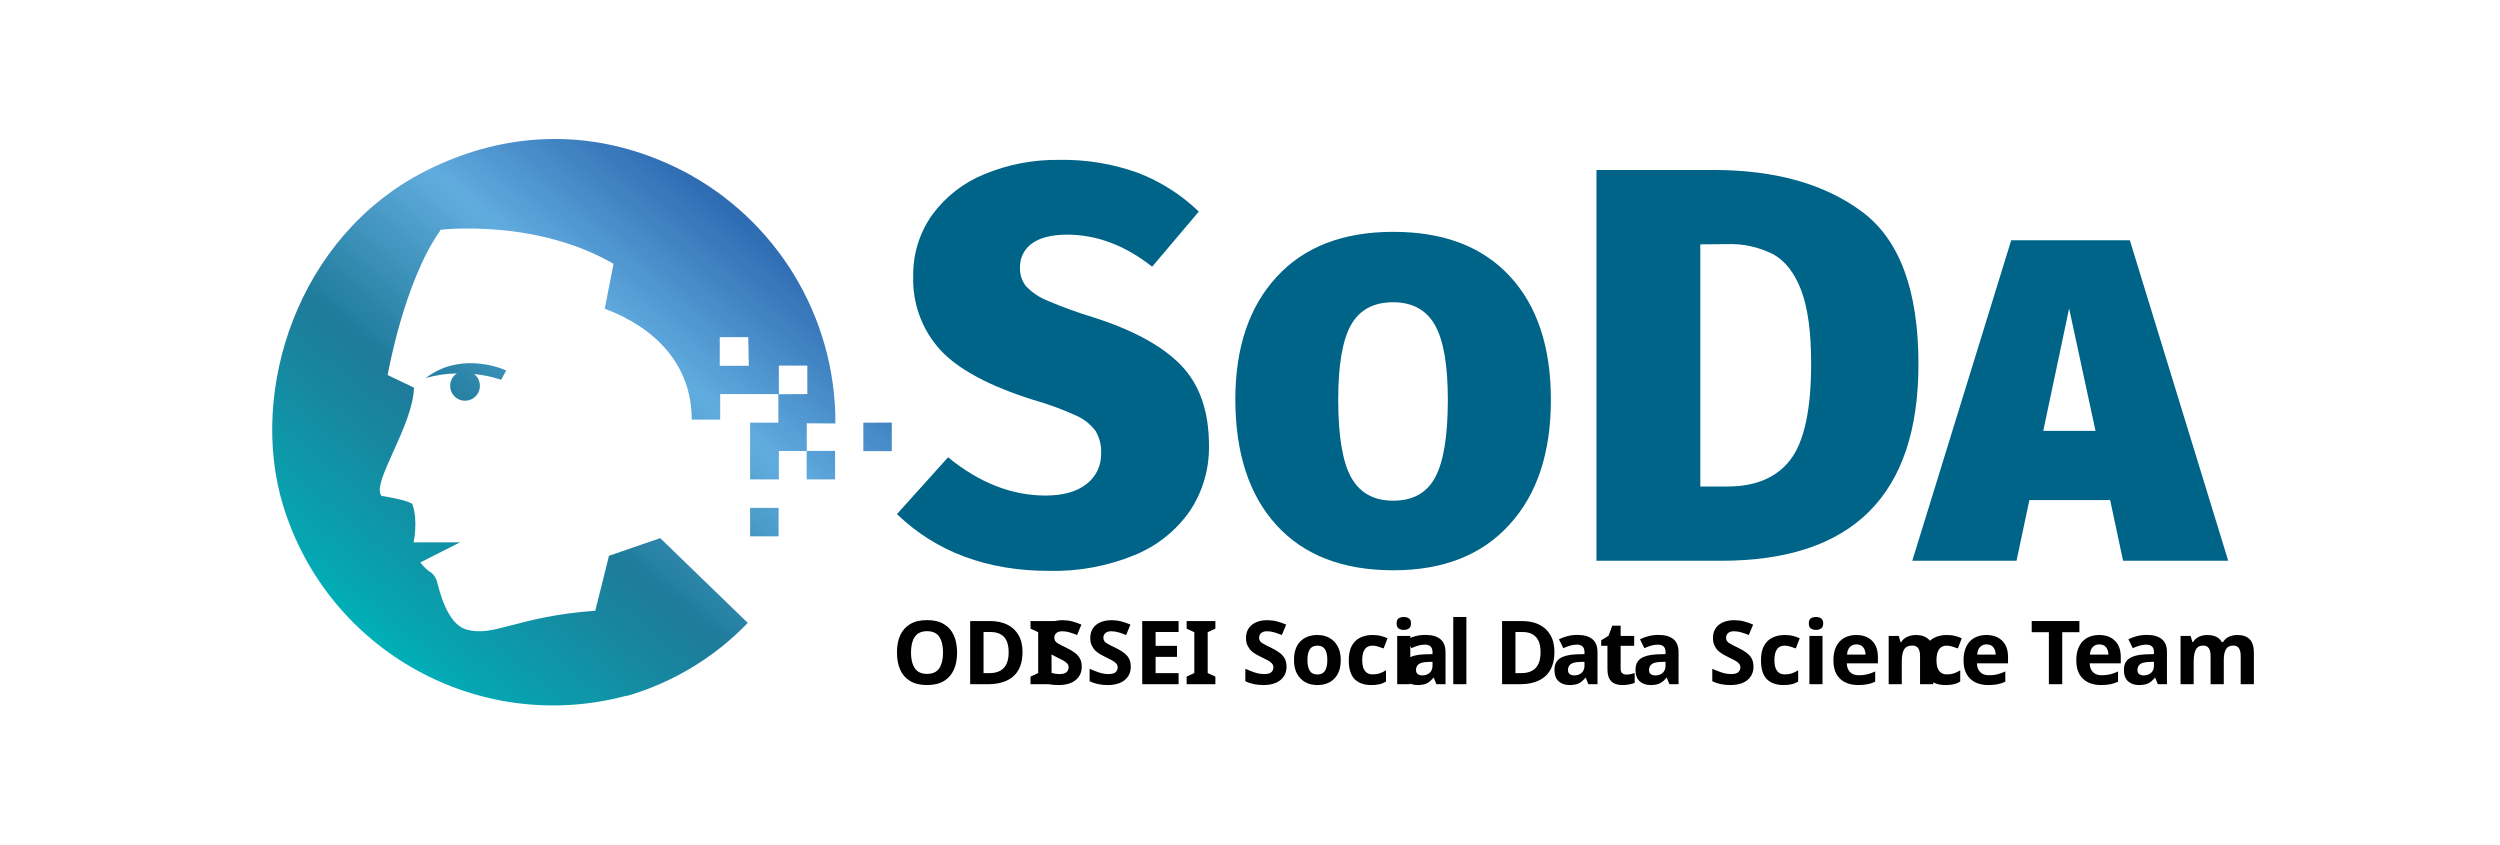
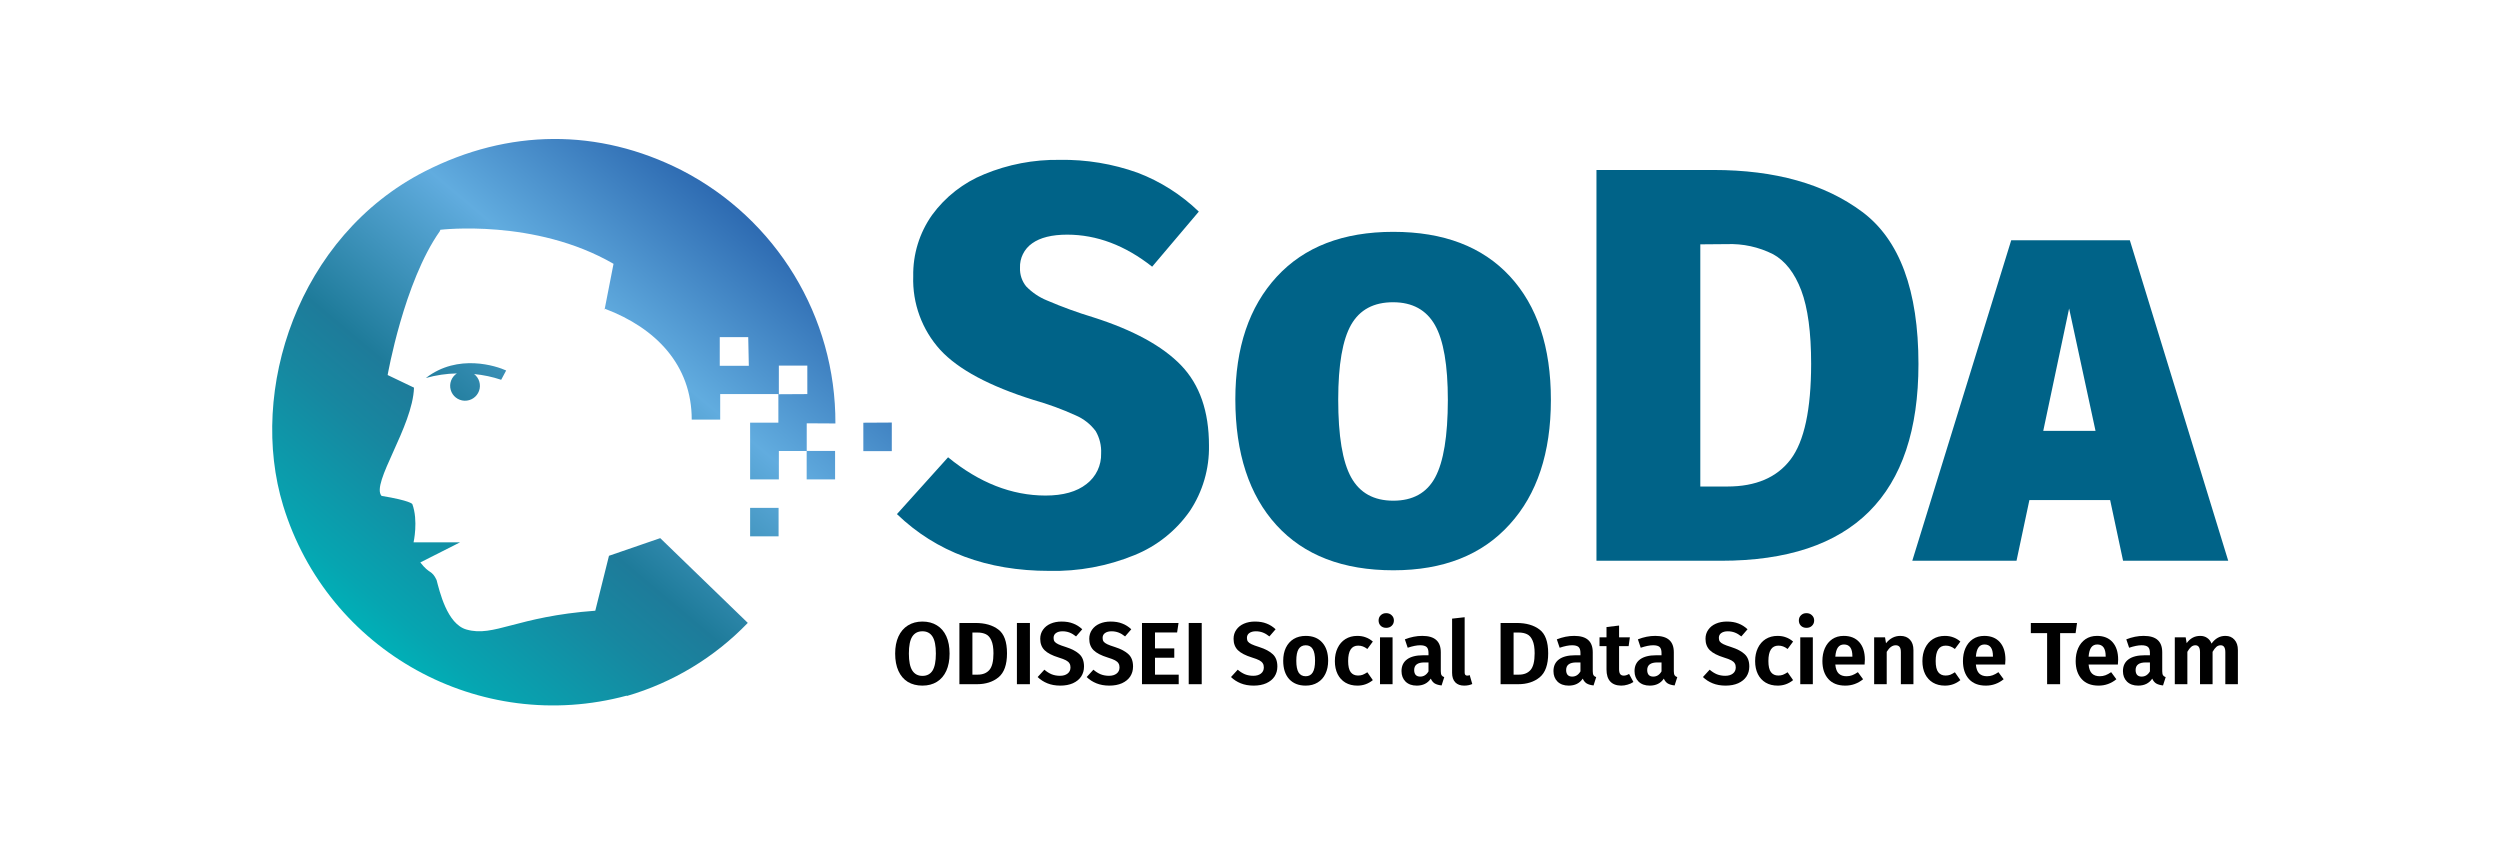
- <svg xmlns="http://www.w3.org/2000/svg" id="Layer_1" data-name="Layer 1" viewBox="0 0 461.96 155.98">
-   <defs>
-     <style>.cls-1{fill:url(#Naamloos_verloop_563);}.cls-2{font-size:16.35px;font-family:FiraSans-SemiBold, Fira Sans;font-weight:600;}.cls-3{letter-spacing:-0.01em;}.cls-4{letter-spacing:-0.01em;}.cls-5{letter-spacing:-0.01em;}.cls-6{letter-spacing:0em;}.cls-7{letter-spacing:-0.02em;}.cls-8{letter-spacing:-0.06em;}.cls-9{fill:#006388;}</style>
+ <svg xmlns="http://www.w3.org/2000/svg" id="Layer_1" data-name="Layer 1" viewBox="0 0 461.96 155.98" version="1.1">
+   <defs id="defs17">
+     <style id="style2">.cls-1{fill:url(#Naamloos_verloop_563);}.cls-2{font-size:16.35px;font-family:FiraSans-SemiBold, Fira Sans;font-weight:600;}.cls-3{letter-spacing:-0.01em;}.cls-4{letter-spacing:-0.01em;}.cls-5{letter-spacing:-0.01em;}.cls-6{letter-spacing:0em;}.cls-7{letter-spacing:-0.02em;}.cls-8{letter-spacing:-0.06em;}.cls-9{fill:#006388;}</style>
    <linearGradient id="Naamloos_verloop_563" x1="68.36" y1="117.91" x2="135.58" y2="37.81" gradientUnits="userSpaceOnUse">
-       <stop offset="0" stop-color="#00b0b7" />
-       <stop offset="0.06" stop-color="#06a5b1" />
-       <stop offset="0.28" stop-color="#1787a0" />
-       <stop offset="0.39" stop-color="#1e7b9a" />
-       <stop offset="0.7" stop-color="#61acdf" />
-       <stop offset="1" stop-color="#2d6ab1" />
+       <stop offset="0" stop-color="#00b0b7" id="stop4" />
+       <stop offset="0.06" stop-color="#06a5b1" id="stop6" />
+       <stop offset="0.28" stop-color="#1787a0" id="stop8" />
+       <stop offset="0.39" stop-color="#1e7b9a" id="stop10" />
+       <stop offset="0.7" stop-color="#61acdf" id="stop12" />
+       <stop offset="1" stop-color="#2d6ab1" id="stop14" />
    </linearGradient>
  </defs>
-   <path class="cls-1" d="M138.61,99.11h5.26V93.85h-5.26Zm20.92-21v5.25h5.26V78.08Zm-66-9.65c-1.75-.8-8.89-3.22-14.84,1.39A22.75,22.75,0,0,1,84.42,69a2.75,2.75,0,1,0,3.19.12,22.12,22.12,0,0,1,5,1.06Zm60.84,9.79a52.37,52.37,0,0,0-28.43-46.8h0c-15.39-7.81-32-7.64-47.41.2-23.54,12-32.68,40.6-26.21,61.77a52.18,52.18,0,0,0,63.5,35.12l0,.07a50.67,50.67,0,0,0,22.36-13.51L122,99.44l-9.47,3.26S110,112.85,110,112.85c-14.54,1.06-18.72,4.93-23.79,3.48-3.62-1-5-7.15-5.54-9.16-.91-1.91-1.27-1-3-3.24L85,100.22l-8.58,0s.9-4-.23-7.08c0,0-.35-.63-5.69-1.51-2-2.28,5.78-12.79,6-20l-4.87-2.33s3-17.16,9.64-26.57l.1-.27s17.49-2.12,32,6.29l-1.66,8.5.11-.18c9.36,3.54,16,10.37,16,20.46h5.26V72.82h10.75V78.1h-5.22V88.59h5.31V83.34h5.14v5.25h5.25V83.33h-5.24V78.22Zm-16-10.66H133V62.3h5.26Zm5.55,5.26V67.56h5.26v5.26Z" />
-   <text class="cls-2" transform="translate(164.79 126.43)">ODI<tspan class="cls-3" x="26.74" y="0">S</tspan>
-     <tspan x="35.8" y="0">SEI Soci</tspan>
-     <tspan class="cls-4" x="93.68" y="0">a</tspan>
-     <tspan x="102.47" y="0">l </tspan>
-     <tspan class="cls-5" x="111.3" y="0">D</tspan>
-     <tspan x="121.76" y="0">a</tspan>
-     <tspan class="cls-3" x="130.71" y="0">t</tspan>
-     <tspan class="cls-6" x="136.74" y="0">a Scien</tspan>
-     <tspan class="cls-7" x="189.82" y="0">c</tspan>
-     <tspan class="cls-6" x="197.31" y="0">e </tspan>
-     <tspan class="cls-8" x="210.31" y="0">T</tspan>
-     <tspan class="cls-4" x="218.14" y="0">e</tspan>
-     <tspan x="226.99" y="0">am</tspan>
-   </text>
-   <path class="cls-9" d="M210.25,31.93a33.47,33.47,0,0,1,11.27,7.17L212.9,49.28q-7.49-5.91-15.69-5.92c-2.84,0-5,.54-6.49,1.61a5.26,5.26,0,0,0-2.24,4.52,5.13,5.13,0,0,0,1.14,3.43,11.27,11.27,0,0,0,3.85,2.6A81.14,81.14,0,0,0,202,58.63q11.12,3.54,16.26,8.89t5.14,14.8a21.17,21.17,0,0,1-3.53,12.1,23,23,0,0,1-10.24,8.16,39.24,39.24,0,0,1-15.74,2.91q-17.24,0-28.15-10.49l9.45-10.5q8.63,7.06,18,7.07,4.88,0,7.58-2.13a6.86,6.86,0,0,0,2.7-5.67,7.47,7.47,0,0,0-1-4.1,9,9,0,0,0-3.69-2.91A54.86,54.86,0,0,0,191,73.91q-12.27-3.85-17.25-9.25a19.27,19.27,0,0,1-5-13.61,19,19,0,0,1,3.48-11.32,22.34,22.34,0,0,1,9.66-7.54,35,35,0,0,1,13.87-2.65A40.74,40.74,0,0,1,210.25,31.93Z" />
-   <path class="cls-9" d="M279,51.05q7.59,8.21,7.58,22.86t-7.63,23q-7.64,8.46-21.46,8.47-14,0-21.6-8.32T228.27,73.8q0-14.34,7.64-22.65t21.55-8.31Q271.4,42.84,279,51.05ZM249.67,60q-2.38,4.17-2.39,13.82,0,10.08,2.39,14.39t7.79,4.31q5.42,0,7.74-4.31t2.34-14.28q0-9.68-2.39-13.87t-7.69-4.21Q252.06,55.83,249.67,60Z" />
-   <path class="cls-9" d="M344.11,39.15q10.38,7.74,10.39,28.11,0,36.36-36.47,36.36H295V31.41h21.61Q333.73,31.41,344.11,39.15Zm-29.92,6V89.9h5q7.89,0,11.68-5t3.8-17.66q0-8.73-1.82-13.56c-1.22-3.22-2.95-5.46-5.2-6.7a17.51,17.51,0,0,0-8.57-1.87Z" />
-   <path class="cls-9" d="M392.31,103.62,389.92,92.4H375l-2.38,11.22H353.36L371.64,44.4h21.92l18.18,59.22Zm-14.75-24h9.66L382.34,57Z" />
+   <path class="cls-1" d="M138.61,99.11h5.26V93.85h-5.26Zm20.92-21v5.25h5.26V78.08Zm-66-9.65c-1.75-.8-8.89-3.22-14.84,1.39A22.75,22.75,0,0,1,84.42,69a2.75,2.75,0,1,0,3.19.12,22.12,22.12,0,0,1,5,1.06Zm60.84,9.79a52.37,52.37,0,0,0-28.43-46.8h0c-15.39-7.81-32-7.64-47.41.2-23.54,12-32.68,40.6-26.21,61.77a52.18,52.18,0,0,0,63.5,35.12l0,.07a50.67,50.67,0,0,0,22.36-13.51L122,99.44l-9.47,3.26S110,112.85,110,112.85c-14.54,1.06-18.72,4.93-23.79,3.48-3.62-1-5-7.15-5.54-9.16-.91-1.91-1.27-1-3-3.24L85,100.22l-8.58,0s.9-4-.23-7.08c0,0-.35-.63-5.69-1.51-2-2.28,5.78-12.79,6-20l-4.87-2.33s3-17.16,9.64-26.57l.1-.27s17.49-2.12,32,6.29l-1.66,8.5.11-.18c9.36,3.54,16,10.37,16,20.46h5.26V72.82h10.75V78.1h-5.22V88.59h5.31V83.34h5.14v5.25h5.25V83.33h-5.24V78.22Zm-16-10.66H133V62.3h5.26Zm5.55,5.26V67.56h5.26v5.26Z" id="path21" />
+   <g aria-label="ODISSEI SocialData ScienceTeam" transform="translate(164.79 126.43)" id="text49" class="cls-2" style="font-weight:600;font-size:16.35px;font-family:FiraSans-SemiBold, 'Fira Sans'">
+     <path d="m 5.657,-11.576 q 1.553,0 2.681,0.703 1.128,0.687 1.733,2.011 0.605,1.324 0.605,3.205 0,1.848 -0.605,3.188 -0.605,1.324 -1.733,2.027 -1.128,0.703 -2.681,0.703 -1.553,0 -2.698,-0.687 Q 1.831,-1.128 1.226,-2.453 q -0.605,-1.341 -0.605,-3.205 0,-1.831 0.605,-3.156 0.621,-1.341 1.749,-2.044 1.145,-0.719 2.681,-0.719 z m 0,1.798 q -1.243,0 -1.88,0.981 -0.621,0.981 -0.621,3.139 0,2.158 0.638,3.139 0.638,0.981 1.864,0.981 1.243,0 1.864,-0.965 0.621,-0.981 0.621,-3.156 0,-2.175 -0.621,-3.139 -0.621,-0.981 -1.864,-0.981 z" id="path343" />
+     <path d="m 15.451,-11.314 q 2.649,0 4.235,1.21 1.602,1.194 1.602,4.398 0,3.139 -1.57,4.431 Q 18.165,0 15.729,0 h -3.237 v -11.314 z m -0.556,1.766 V -1.766 h 0.981 q 1.39,0 2.142,-0.85 0.768,-0.867 0.768,-3.09 0,-1.537 -0.392,-2.387 -0.376,-0.85 -1.014,-1.145 -0.638,-0.311 -1.553,-0.311 z" id="path345" />
+     <path d="m 25.522,0 h -2.403 v -11.314 h 2.403 z" id="path347" />
+     <path d="m 31.383,-11.576 q 1.226,0 2.126,0.36 0.916,0.343 1.684,1.063 l -1.145,1.324 q -0.605,-0.49 -1.21,-0.719 -0.605,-0.229 -1.292,-0.229 -0.752,0 -1.21,0.327 -0.441,0.311 -0.441,0.899 0,0.409 0.18,0.67 0.196,0.262 0.67,0.49 0.474,0.229 1.422,0.523 1.684,0.54 2.518,1.341 0.834,0.785 0.834,2.256 0,1.046 -0.523,1.848 -0.523,0.785 -1.521,1.243 -0.997,0.441 -2.338,0.441 -1.341,0 -2.387,-0.425 -1.046,-0.425 -1.798,-1.161 l 1.243,-1.357 q 0.638,0.556 1.341,0.85 0.703,0.278 1.537,0.278 0.883,0 1.406,-0.409 0.54,-0.409 0.54,-1.145 0,-0.458 -0.196,-0.752 -0.18,-0.311 -0.638,-0.556 -0.458,-0.245 -1.324,-0.507 -1.848,-0.572 -2.649,-1.373 -0.785,-0.801 -0.785,-2.093 0,-0.948 0.507,-1.668 0.507,-0.736 1.406,-1.128 0.899,-0.392 2.044,-0.392 z" style="letter-spacing:-0.01em" id="path349" />
+     <path d="m 40.443,-11.576 q 1.226,0 2.126,0.36 0.916,0.343 1.684,1.063 l -1.145,1.324 q -0.605,-0.49 -1.21,-0.719 -0.605,-0.229 -1.292,-0.229 -0.752,0 -1.21,0.327 -0.441,0.311 -0.441,0.899 0,0.409 0.18,0.67 0.196,0.262 0.67,0.49 0.474,0.229 1.422,0.523 1.684,0.54 2.518,1.341 0.834,0.785 0.834,2.256 0,1.046 -0.523,1.848 -0.523,0.785 -1.521,1.243 -0.997,0.441 -2.338,0.441 -1.341,0 -2.387,-0.425 -1.046,-0.425 -1.798,-1.161 l 1.243,-1.357 q 0.638,0.556 1.341,0.85 0.703,0.278 1.537,0.278 0.883,0 1.406,-0.409 0.54,-0.409 0.54,-1.145 0,-0.458 -0.196,-0.752 -0.18,-0.311 -0.638,-0.556 -0.458,-0.245 -1.324,-0.507 -1.848,-0.572 -2.649,-1.373 -0.785,-0.801 -0.785,-2.093 0,-0.948 0.507,-1.668 0.507,-0.736 1.406,-1.128 0.899,-0.392 2.044,-0.392 z" id="path351" />
+     <path d="m 52.722,-9.565 h -4.088 v 2.943 h 3.564 v 1.733 h -3.564 V -1.766 h 4.382 V 0 h -6.785 v -11.314 h 6.753 z" id="path353" />
+     <path d="m 57.268,0 h -2.403 v -11.314 h 2.403 z" id="path355" />
+     <path d="m 67.11,-11.576 q 1.226,0 2.126,0.36 0.916,0.343 1.684,1.063 l -1.145,1.324 q -0.605,-0.49 -1.21,-0.719 -0.605,-0.229 -1.292,-0.229 -0.752,0 -1.21,0.327 -0.441,0.311 -0.441,0.899 0,0.409 0.18,0.67 0.196,0.262 0.67,0.49 0.474,0.229 1.422,0.523 1.684,0.54 2.518,1.341 0.834,0.785 0.834,2.256 0,1.046 -0.523,1.848 -0.523,0.785 -1.521,1.243 -0.997,0.441 -2.338,0.441 -1.341,0 -2.387,-0.425 -1.046,-0.425 -1.798,-1.161 l 1.243,-1.357 q 0.638,0.556 1.341,0.85 0.703,0.278 1.537,0.278 0.883,0 1.406,-0.409 0.54,-0.409 0.54,-1.145 0,-0.458 -0.196,-0.752 -0.18,-0.311 -0.638,-0.556 -0.458,-0.245 -1.324,-0.507 -1.848,-0.572 -2.649,-1.373 -0.785,-0.801 -0.785,-2.093 0,-0.948 0.507,-1.668 0.507,-0.736 1.406,-1.128 0.899,-0.392 2.044,-0.392 z" id="path357" />
+     <path d="m 76.495,-8.927 q 1.946,0 3.041,1.226 1.095,1.21 1.095,3.368 0,1.373 -0.507,2.42 -0.49,1.03 -1.439,1.602 -0.932,0.572 -2.207,0.572 -1.946,0 -3.057,-1.21 -1.095,-1.226 -1.095,-3.384 0,-1.373 0.49,-2.403 0.507,-1.046 1.439,-1.619 0.948,-0.572 2.24,-0.572 z m 0,1.733 q -0.883,0 -1.324,0.703 -0.425,0.687 -0.425,2.158 0,1.472 0.425,2.175 0.441,0.687 1.308,0.687 0.867,0 1.292,-0.687 0.441,-0.703 0.441,-2.175 0,-1.472 -0.425,-2.158 -0.425,-0.703 -1.292,-0.703 z" id="path359" />
+     <path d="m 86.011,-8.927 q 0.867,0 1.553,0.262 0.703,0.245 1.324,0.785 l -1.014,1.373 q -0.425,-0.327 -0.834,-0.474 -0.392,-0.147 -0.867,-0.147 -1.848,0 -1.848,2.845 0,1.439 0.474,2.06 0.474,0.621 1.357,0.621 0.458,0 0.834,-0.131 0.376,-0.147 0.883,-0.474 l 1.014,1.455 q -1.243,1.014 -2.845,1.014 -1.275,0 -2.224,-0.556 -0.932,-0.556 -1.439,-1.57 -0.507,-1.03 -0.507,-2.403 0,-1.373 0.507,-2.42 0.507,-1.063 1.439,-1.651 0.948,-0.589 2.191,-0.589 z" id="path361" />
+     <path d="m 92.535,0 h -2.322 v -8.666 h 2.322 z m -1.177,-13.129 q 0.621,0 1.014,0.392 0.409,0.376 0.409,0.965 0,0.589 -0.409,0.981 -0.392,0.376 -1.014,0.376 -0.621,0 -1.014,-0.376 -0.392,-0.392 -0.392,-0.981 0,-0.589 0.392,-0.965 0.392,-0.392 1.014,-0.392 z" id="path363" />
+     <path d="m 101.446,-2.403 q 0,0.507 0.147,0.752 0.147,0.229 0.49,0.343 l -0.49,1.537 Q 100.825,0.147 100.334,-0.131 99.86,-0.425 99.599,-1.03 q -0.867,1.292 -2.6,1.292 -1.292,0 -2.06,-0.736 -0.752,-0.752 -0.752,-1.946 0,-1.422 1.03,-2.175 1.03,-0.752 2.959,-0.752 h 0.997 v -0.425 q 0,-0.801 -0.36,-1.112 -0.36,-0.311 -1.194,-0.311 -0.916,0 -2.289,0.458 l -0.523,-1.553 q 1.619,-0.638 3.205,-0.638 1.766,0 2.6,0.768 0.834,0.752 0.834,2.256 z M 97.637,-1.406 q 0.981,0 1.537,-0.965 v -1.651 h -0.768 q -1.88,0 -1.88,1.406 0,0.572 0.278,0.899 0.294,0.311 0.834,0.311 z" style="letter-spacing:-0.01em" id="path365" />
+     <path d="m 105.773,0.262 q -1.063,0 -1.651,-0.605 -0.589,-0.621 -0.589,-1.749 v -10.023 l 2.322,-0.262 v 10.219 q 0,0.572 0.474,0.572 0.262,0 0.458,-0.098 l 0.474,1.651 q -0.67,0.294 -1.488,0.294 z" id="path367" />
+     <path d="m 115.453,-11.314 q 2.649,0 4.235,1.21 1.602,1.194 1.602,4.398 0,3.139 -1.57,4.431 Q 118.167,0 115.731,0 h -3.237 v -11.314 z m -0.556,1.766 V -1.766 h 0.981 q 1.39,0 2.142,-0.85 0.768,-0.867 0.768,-3.09 0,-1.537 -0.392,-2.387 -0.376,-0.85 -1.014,-1.145 -0.638,-0.311 -1.553,-0.311 z" style="letter-spacing:-0.01em" id="path369" />
+     <path d="m 129.526,-2.403 q 0,0.507 0.147,0.752 0.147,0.229 0.49,0.343 l -0.49,1.537 Q 128.905,0.147 128.414,-0.131 q -0.474,-0.294 -0.736,-0.899 -0.867,1.292 -2.6,1.292 -1.292,0 -2.06,-0.736 -0.752,-0.752 -0.752,-1.946 0,-1.422 1.03,-2.175 1.03,-0.752 2.959,-0.752 h 0.997 v -0.425 q 0,-0.801 -0.36,-1.112 -0.36,-0.311 -1.194,-0.311 -0.916,0 -2.289,0.458 l -0.523,-1.553 q 1.619,-0.638 3.205,-0.638 1.766,0 2.6,0.768 0.834,0.752 0.834,2.256 z M 125.717,-1.406 q 0.981,0 1.537,-0.965 v -1.651 h -0.768 q -1.88,0 -1.88,1.406 0,0.572 0.278,0.899 0.294,0.311 0.834,0.311 z" id="path371" />
+     <path d="m 137.037,-0.409 q -0.474,0.327 -1.079,0.491 -0.589,0.18 -1.177,0.18 -1.341,-0.016 -2.027,-0.768 -0.687,-0.752 -0.687,-2.207 v -4.316 h -1.292 v -1.635 h 1.292 V -10.562 l 2.322,-0.278 v 2.175 h 1.995 l -0.229,1.635 h -1.766 v 4.267 q 0,0.621 0.213,0.899 0.213,0.278 0.654,0.278 0.458,0 0.981,-0.311 z" style="letter-spacing:-0.01em" id="path373" />
+     <path d="m 144.506,-2.403 q 0,0.507 0.147,0.752 0.147,0.229 0.49,0.343 l -0.49,1.537 Q 143.885,0.147 143.394,-0.131 q -0.474,-0.294 -0.736,-0.899 -0.867,1.292 -2.6,1.292 -1.292,0 -2.06,-0.736 -0.752,-0.752 -0.752,-1.946 0,-1.422 1.03,-2.175 1.03,-0.752 2.959,-0.752 h 0.997 v -0.425 q 0,-0.801 -0.36,-1.112 -0.36,-0.311 -1.194,-0.311 -0.916,0 -2.289,0.458 l -0.523,-1.553 q 1.619,-0.638 3.205,-0.638 1.766,0 2.6,0.768 0.834,0.752 0.834,2.256 z M 140.697,-1.406 q 0.981,0 1.537,-0.965 v -1.651 h -0.768 q -1.88,0 -1.88,1.406 0,0.572 0.278,0.899 0.294,0.311 0.834,0.311 z" style="letter-spacing:0em" id="path375" />
+     <path d="m 154.316,-11.576 q 1.226,0 2.126,0.36 0.916,0.343 1.684,1.063 l -1.145,1.324 q -0.605,-0.49 -1.21,-0.719 -0.605,-0.229 -1.292,-0.229 -0.752,0 -1.21,0.327 -0.441,0.311 -0.441,0.899 0,0.409 0.18,0.67 0.196,0.262 0.67,0.49 0.474,0.229 1.422,0.523 1.684,0.54 2.518,1.341 0.834,0.785 0.834,2.256 0,1.046 -0.523,1.848 -0.523,0.785 -1.521,1.243 -0.997,0.441 -2.338,0.441 -1.341,0 -2.387,-0.425 -1.046,-0.425 -1.798,-1.161 l 1.243,-1.357 q 0.638,0.556 1.341,0.85 0.703,0.278 1.537,0.278 0.883,0 1.406,-0.409 0.54,-0.409 0.54,-1.145 0,-0.458 -0.196,-0.752 -0.18,-0.311 -0.638,-0.556 -0.458,-0.245 -1.324,-0.507 -1.848,-0.572 -2.649,-1.373 -0.785,-0.801 -0.785,-2.093 0,-0.948 0.507,-1.668 0.507,-0.736 1.406,-1.128 0.899,-0.392 2.044,-0.392 z" style="letter-spacing:0em" id="path377" />
+     <path d="m 163.668,-8.927 q 0.867,0 1.553,0.262 0.703,0.245 1.324,0.785 l -1.014,1.373 q -0.425,-0.327 -0.834,-0.474 -0.392,-0.147 -0.867,-0.147 -1.848,0 -1.848,2.845 0,1.439 0.474,2.06 0.474,0.621 1.357,0.621 0.458,0 0.834,-0.131 0.376,-0.147 0.883,-0.474 l 1.014,1.455 q -1.243,1.014 -2.845,1.014 -1.275,0 -2.224,-0.556 -0.932,-0.556 -1.439,-1.57 -0.507,-1.03 -0.507,-2.403 0,-1.373 0.507,-2.42 0.507,-1.063 1.439,-1.651 0.948,-0.589 2.191,-0.589 z" style="letter-spacing:0em" id="path379" />
+     <path d="m 170.192,0 h -2.322 v -8.666 h 2.322 z m -1.177,-13.129 q 0.621,0 1.014,0.392 0.409,0.376 0.409,0.965 0,0.589 -0.409,0.981 -0.392,0.376 -1.014,0.376 -0.621,0 -1.014,-0.376 -0.392,-0.392 -0.392,-0.981 0,-0.589 0.392,-0.965 0.392,-0.392 1.014,-0.392 z" style="letter-spacing:0em" id="path381" />
+     <path d="m 179.806,-4.529 q 0,0.164 -0.049,0.899 h -5.412 q 0.114,1.177 0.638,1.668 0.523,0.49 1.422,0.49 0.556,0 1.046,-0.18 0.49,-0.18 1.063,-0.572 l 0.965,1.308 q -1.455,1.177 -3.286,1.177 -2.044,0 -3.139,-1.226 -1.095,-1.226 -1.095,-3.319 0,-1.324 0.458,-2.371 0.474,-1.063 1.357,-1.668 0.899,-0.605 2.126,-0.605 1.848,0 2.878,1.161 1.03,1.161 1.03,3.237 z m -2.305,-0.654 q 0,-2.158 -1.553,-2.158 -0.719,0 -1.112,0.54 -0.392,0.523 -0.49,1.717 h 3.156 z" style="letter-spacing:0em" id="path383" />
+     <path d="m 186.362,-8.927 q 1.145,0 1.782,0.703 0.638,0.687 0.638,1.913 V 0 h -2.322 v -5.919 q 0,-0.703 -0.245,-0.981 -0.229,-0.294 -0.703,-0.294 -0.49,0 -0.899,0.311 -0.392,0.294 -0.768,0.899 V 0 h -2.322 v -8.666 h 2.011 l 0.18,1.095 q 1.095,-1.357 2.649,-1.357 z" style="letter-spacing:0em" id="path385" />
+     <path d="m 194.578,-8.927 q 0.867,0 1.553,0.262 0.703,0.245 1.324,0.785 l -1.014,1.373 q -0.425,-0.327 -0.834,-0.474 -0.392,-0.147 -0.867,-0.147 -1.848,0 -1.848,2.845 0,1.439 0.474,2.06 0.474,0.621 1.357,0.621 0.458,0 0.834,-0.131 0.376,-0.147 0.883,-0.474 l 1.014,1.455 q -1.243,1.014 -2.845,1.014 -1.275,0 -2.224,-0.556 -0.932,-0.556 -1.439,-1.57 -0.507,-1.03 -0.507,-2.403 0,-1.373 0.507,-2.42 0.507,-1.063 1.439,-1.651 0.948,-0.589 2.191,-0.589 z" style="letter-spacing:-0.02em" id="path387" />
+     <path d="m 205.779,-4.529 q 0,0.164 -0.049,0.899 h -5.412 q 0.114,1.177 0.638,1.668 0.523,0.49 1.422,0.49 0.556,0 1.046,-0.18 0.49,-0.18 1.063,-0.572 l 0.965,1.308 q -1.455,1.177 -3.286,1.177 -2.044,0 -3.139,-1.226 -1.095,-1.226 -1.095,-3.319 0,-1.324 0.458,-2.371 0.474,-1.063 1.357,-1.668 0.899,-0.605 2.126,-0.605 1.848,0 2.878,1.161 1.03,1.161 1.03,3.237 z m -2.305,-0.654 q 0,-2.158 -1.553,-2.158 -0.719,0 -1.112,0.54 -0.392,0.523 -0.49,1.717 h 3.156 z" style="letter-spacing:0em" id="path389" />
+     <path d="m 218.747,-9.434 h -2.861 V 0 h -2.403 v -9.434 h -3.008 V -11.314 h 8.535 z" style="letter-spacing:-0.06em" id="path391" />
+     <path d="m 226.609,-4.529 q 0,0.164 -0.049,0.899 h -5.412 q 0.114,1.177 0.638,1.668 0.523,0.49 1.422,0.49 0.556,0 1.046,-0.18 0.49,-0.18 1.063,-0.572 l 0.965,1.308 q -1.455,1.177 -3.286,1.177 -2.044,0 -3.139,-1.226 -1.095,-1.226 -1.095,-3.319 0,-1.324 0.458,-2.371 0.474,-1.063 1.357,-1.668 0.899,-0.605 2.126,-0.605 1.848,0 2.878,1.161 1.03,1.161 1.03,3.237 z m -2.305,-0.654 q 0,-2.158 -1.553,-2.158 -0.719,0 -1.112,0.54 -0.392,0.523 -0.49,1.717 h 3.156 z" style="letter-spacing:-0.01em" id="path393" />
+     <path d="m 234.756,-2.403 q 0,0.507 0.147,0.752 0.147,0.229 0.49,0.343 l -0.49,1.537 Q 234.135,0.147 233.644,-0.131 q -0.474,-0.294 -0.736,-0.899 -0.867,1.292 -2.6,1.292 -1.292,0 -2.06,-0.736 -0.752,-0.752 -0.752,-1.946 0,-1.422 1.03,-2.175 1.03,-0.752 2.959,-0.752 h 0.997 v -0.425 q 0,-0.801 -0.36,-1.112 -0.36,-0.311 -1.194,-0.311 -0.916,0 -2.289,0.458 l -0.523,-1.553 q 1.619,-0.638 3.205,-0.638 1.766,0 2.6,0.768 0.834,0.752 0.834,2.256 z M 230.947,-1.406 q 0.981,0 1.537,-0.965 v -1.651 h -0.768 q -1.88,0 -1.88,1.406 0,0.572 0.278,0.899 0.294,0.311 0.834,0.311 z" id="path395" />
+     <path d="m 246.447,-8.927 q 1.03,0 1.651,0.703 0.638,0.703 0.638,1.913 V 0 h -2.322 v -5.919 q 0,-1.275 -0.85,-1.275 -0.458,0 -0.801,0.294 -0.343,0.294 -0.703,0.916 V 0 h -2.322 v -5.919 q 0,-1.275 -0.85,-1.275 -0.458,0 -0.801,0.311 -0.343,0.294 -0.687,0.899 V 0 h -2.322 v -8.666 h 2.011 l 0.18,1.079 q 0.49,-0.67 1.095,-0.997 0.621,-0.343 1.422,-0.343 0.736,0 1.275,0.376 0.54,0.36 0.801,1.046 0.523,-0.719 1.145,-1.063 0.621,-0.36 1.439,-0.36 z" id="path397" />
+   </g>
+   <path class="cls-9" d="M210.25,31.93a33.47,33.47,0,0,1,11.27,7.17L212.9,49.28q-7.49-5.91-15.69-5.92c-2.84,0-5,.54-6.49,1.61a5.26,5.26,0,0,0-2.24,4.52,5.13,5.13,0,0,0,1.14,3.43,11.27,11.27,0,0,0,3.85,2.6A81.14,81.14,0,0,0,202,58.63q11.12,3.54,16.26,8.89t5.14,14.8a21.17,21.17,0,0,1-3.53,12.1,23,23,0,0,1-10.24,8.16,39.24,39.24,0,0,1-15.74,2.91q-17.24,0-28.15-10.49l9.45-10.5q8.63,7.06,18,7.07,4.88,0,7.58-2.13a6.86,6.86,0,0,0,2.7-5.67,7.47,7.47,0,0,0-1-4.1,9,9,0,0,0-3.69-2.91A54.86,54.86,0,0,0,191,73.91q-12.27-3.85-17.25-9.25a19.27,19.27,0,0,1-5-13.61,19,19,0,0,1,3.48-11.32,22.34,22.34,0,0,1,9.66-7.54,35,35,0,0,1,13.87-2.65A40.74,40.74,0,0,1,210.25,31.93Z" id="path51" />
+   <path class="cls-9" d="M279,51.05q7.59,8.21,7.58,22.86t-7.63,23q-7.64,8.46-21.46,8.47-14,0-21.6-8.32T228.27,73.8q0-14.34,7.64-22.65t21.55-8.31Q271.4,42.84,279,51.05ZM249.67,60q-2.38,4.17-2.39,13.82,0,10.08,2.39,14.39t7.79,4.31q5.42,0,7.74-4.31t2.34-14.28q0-9.68-2.39-13.87t-7.69-4.21Q252.06,55.83,249.67,60Z" id="path53" />
+   <path class="cls-9" d="M344.11,39.15q10.38,7.74,10.39,28.11,0,36.36-36.47,36.36H295V31.41h21.61Q333.73,31.41,344.11,39.15Zm-29.92,6V89.9h5q7.89,0,11.68-5t3.8-17.66q0-8.73-1.82-13.56c-1.22-3.22-2.95-5.46-5.2-6.7a17.51,17.51,0,0,0-8.57-1.87Z" id="path55" />
+   <path class="cls-9" d="M392.31,103.62,389.92,92.4H375l-2.38,11.22H353.36L371.64,44.4h21.92l18.18,59.22Zm-14.75-24h9.66L382.34,57Z" id="path57" />
</svg>
